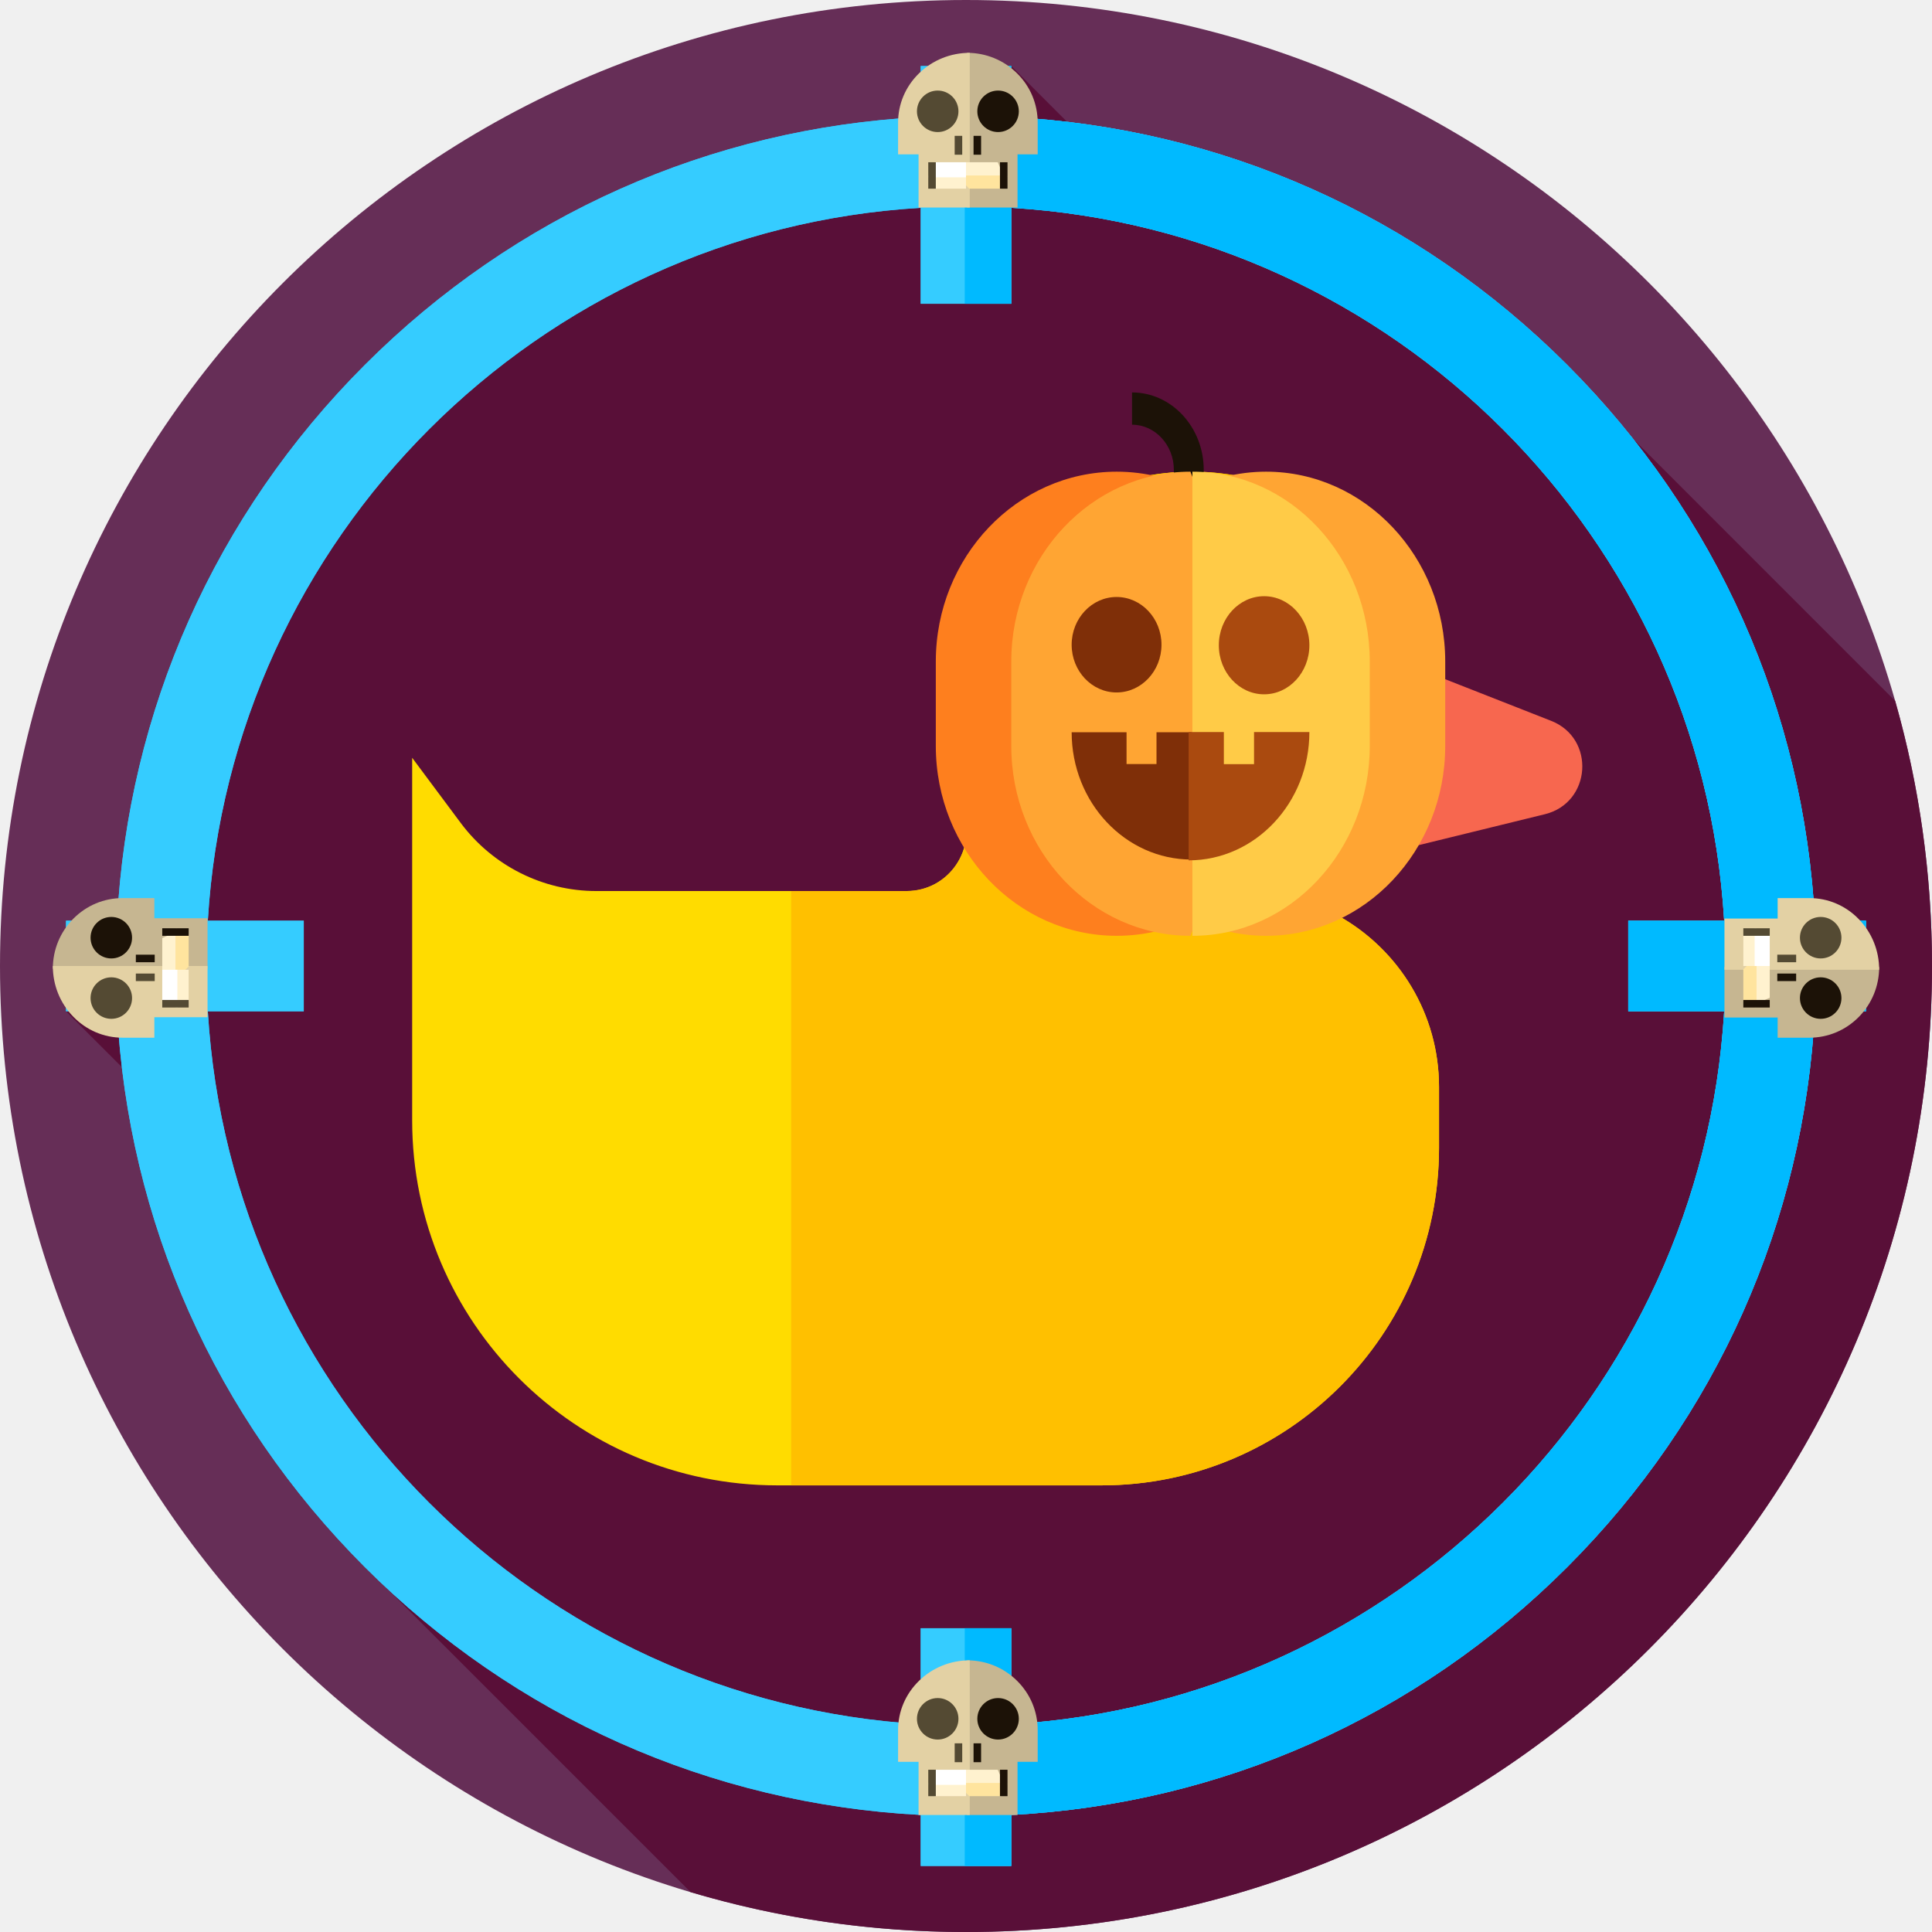
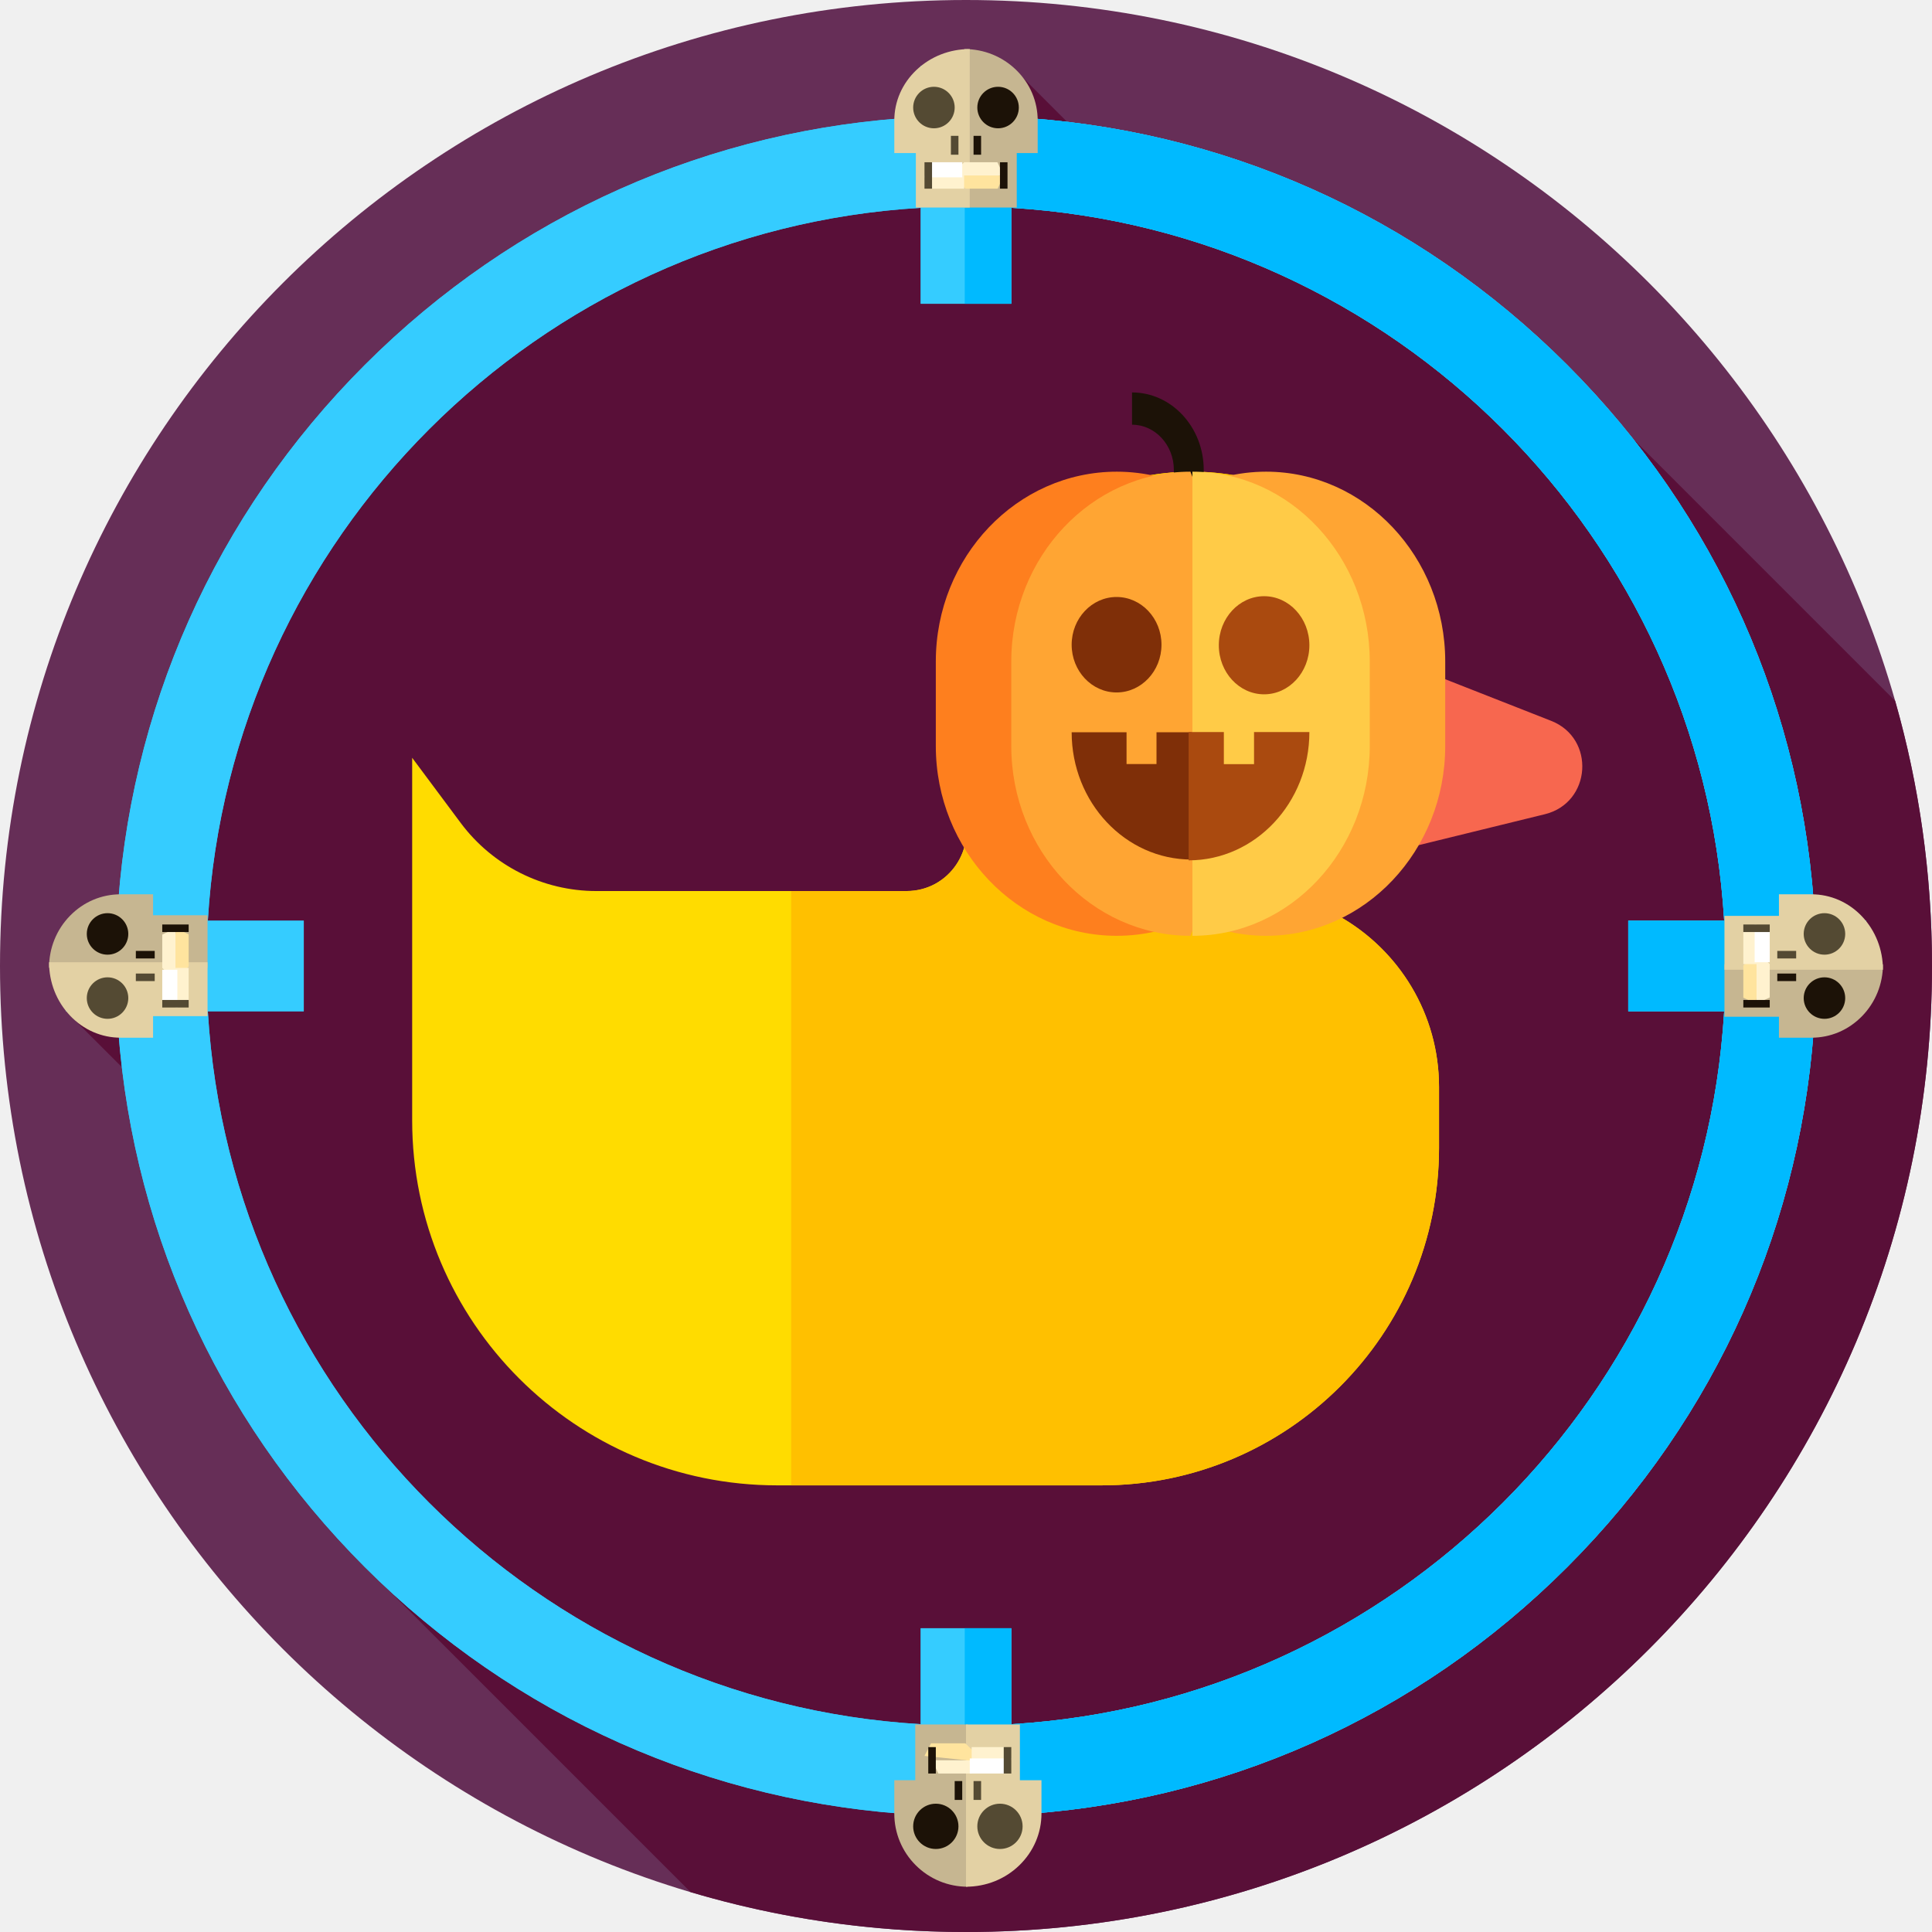
- <svg xmlns="http://www.w3.org/2000/svg" width="512px" height="512px" viewBox="0 0 512 512" version="1.1">
-   <defs />
-   <g id="Page-1" stroke="none" stroke-width="1" fill="none" fill-rule="evenodd">
-     <g id="server-logo" fill-rule="nonzero">
-       <circle id="Oval" fill="#662E57" cx="256" cy="256" r="256" />
-       <path d="M512,256 C512,231.641 508.596,208.077 502.24,185.756 L432.791,116.307 L305.207,54.707 L268,17.5 L223.667,49 L109.228,96.333 L54.707,205.667 L17.5,268 L54.707,305.207 L91.15,409.565 L183.008,501.423 C206.142,508.293 230.636,512 256,512 C397.385,512 512,397.385 512,256 Z" id="Shape" fill="#590F38" />
-       <path d="M240.267,236.137 C251.487,236.137 259.133,224.833 255.018,214.394 C252.094,206.975 250.487,198.894 250.487,190.435 C250.487,153.942 280.36,124.426 316.986,125.008 C351.509,125.556 379.968,153.328 381.308,187.829 C382.183,210.362 371.658,230.486 355.037,242.898 C370.751,251.827 381.358,268.705 381.358,288.07 L381.358,304.154 C381.358,353.574 341.295,393.637 291.875,393.637 L205.981,393.637 C152.546,393.637 109.228,350.319 109.228,296.883 L109.228,200.822 L122.092,218.087 C130.555,229.445 143.886,236.136 158.049,236.136 L240.267,236.136 L240.267,236.137 Z" id="Shape" fill="#FFDC00" />
-       <path d="M355.037,242.898 C371.658,230.486 382.183,210.362 381.308,187.829 C379.968,153.328 351.509,125.556 316.986,125.008 C280.36,124.427 250.487,153.943 250.487,190.436 C250.487,198.894 252.094,206.976 255.018,214.394 C259.133,224.832 251.487,236.137 240.267,236.137 L209.667,236.137 L209.667,393.637 L291.876,393.637 C341.296,393.637 381.359,353.574 381.359,304.154 L381.359,288.07 C381.358,268.705 370.751,251.827 355.037,242.898 Z" id="Shape" fill="#FFC000" />
-       <circle id="Oval" fill="#005C83" cx="335.31" cy="188.01" r="8.656" />
-       <path d="M381.358,179.357 L411.073,191.031 C422.887,195.672 421.741,212.753 409.414,215.775 L371.431,225.088 C371.431,225.088 355.738,225.058 351.583,215.364 C347.429,205.67 368.202,203.592 381.358,179.357 Z" id="Shape" fill="#F7674F" />
-       <path d="M494.5,244 L480.973,244 C478.071,188.332 455.018,136.405 415.307,96.693 C375.595,56.982 323.668,33.929 268,31.026 L268,17.5 L244,17.5 L244,31.026 C188.332,33.928 136.405,56.982 96.693,96.693 C56.981,136.404 33.929,188.332 31.027,244 L17.5,244 L17.5,268 L31.027,268 C33.929,323.668 56.982,375.595 96.694,415.307 C136.406,455.019 188.332,478.071 244,480.974 L244,494.5 L268,494.5 L268,480.974 C323.668,478.072 375.595,455.018 415.307,415.307 C455.018,375.596 478.071,323.669 480.973,268 L494.5,268 L494.5,244 Z M268,456.926 L268,431.5 L244,431.5 L244,456.926 C142.544,450.93 61.071,369.455 55.075,268 L80.5,268 L80.5,244 L55.075,244 C61.071,142.545 142.544,61.07 244,55.074 L244,80.5 L268,80.5 L268,55.074 C369.455,61.07 450.929,142.545 456.925,244 L431.5,244 L431.5,268 L456.925,268 C450.929,369.455 369.455,450.93 268,456.926 Z" id="Shape" fill="#35CCFF" />
-       <path d="M494.5,244 L480.973,244 C478.071,188.332 455.018,136.405 415.307,96.693 C375.595,56.982 323.668,33.929 268,31.026 L268,17.5 L244,17.5 L244,31.026 C188.332,33.928 136.405,56.982 96.693,96.693 C56.981,136.404 33.929,188.332 31.027,244 L17.5,244 L17.5,268 L31.027,268 C33.929,323.668 56.982,375.595 96.694,415.307 C136.406,455.019 188.332,478.071 244,480.974 L244,494.5 L268,494.5 L268,480.974 C323.668,478.072 375.595,455.018 415.307,415.307 C455.018,375.596 478.071,323.669 480.973,268 L494.5,268 L494.5,244 Z M268,456.926 L268,431.5 L244,431.5 L244,456.926 C142.544,450.93 61.071,369.455 55.075,268 L80.5,268 L80.5,244 L55.075,244 C61.071,142.545 142.544,61.07 244,55.074 L244,80.5 L268,80.5 L268,55.074 C369.455,61.07 450.929,142.545 456.925,244 L431.5,244 L431.5,268 L456.925,268 C450.929,369.455 369.455,450.93 268,456.926 Z" id="Shape" fill="#35CCFF" />
-       <path d="M480.973,244 C478.071,188.332 455.018,136.405 415.307,96.693 C375.595,56.982 323.668,33.929 268,31.026 L268,17.5 L255.667,17.5 L255.667,80.5 L268,80.5 L268,55.074 C369.455,61.07 450.929,142.545 456.925,244 L431.5,244 L431.5,268 L456.925,268 C450.929,369.455 369.455,450.93 268,456.926 L268,431.5 L255.667,431.5 L255.667,494.5 L268,494.5 L268,480.974 C323.668,478.072 375.595,455.018 415.307,415.307 C455.018,375.596 478.071,323.669 480.973,268 L494.5,268 L494.5,244 L480.973,244 Z" id="Shape" fill="#00BAFF" />
+ <svg xmlns="http://www.w3.org/2000/svg" width="512" height="512" viewBox="0 0 512 512">
+   <g fill="none">
+     <circle fill="#662E57" cx="256" cy="256" r="256" />
+     <path d="M512 256c0-24.359-3.404-47.923-9.76-70.244l-69.449-69.449-127.584-61.6L268 17.5 223.667 49 109.228 96.333 54.707 205.667 17.5 268l37.207 37.207L91.15 409.565l91.858 91.858C206.142 508.293 230.636 512 256 512c141.385 0 256-114.615 256-256z" fill="#590F38" />
+     <path d="M240.267 236.137c11.22 0 18.866-11.304 14.751-21.743a65.195 65.195 0 0 1-4.531-23.959c0-36.493 29.873-66.009 66.499-65.427 34.523.548 62.982 28.32 64.322 62.821.875 22.533-9.65 42.657-26.271 55.069 15.714 8.929 26.321 25.807 26.321 45.172v16.084c0 49.42-40.063 89.483-89.483 89.483h-85.894c-53.435 0-96.753-43.318-96.753-96.754v-96.061l12.864 17.265a44.84 44.84 0 0 0 35.957 18.049h82.218v.001z" fill="#FFDC00" />
+     <path d="M355.037 242.898c16.621-12.412 27.146-32.536 26.271-55.069-1.34-34.501-29.799-62.273-64.322-62.821-36.626-.581-66.499 28.935-66.499 65.428a65.19 65.19 0 0 0 4.531 23.958c4.115 10.438-3.531 21.743-14.751 21.743h-30.6v157.5h82.209c49.42 0 89.483-40.063 89.483-89.483V288.07c-.001-19.365-10.608-36.243-26.322-45.172z" fill="#FFC000" />
+     <circle fill="#005C83" cx="335.31" cy="188.01" r="8.656" />
+     <path d="M381.358 179.357l29.715 11.674c11.814 4.641 10.668 21.722-1.659 24.744l-37.983 9.313s-15.693-.03-19.848-9.724c-4.154-9.694 16.619-11.772 29.775-36.007z" fill="#F7674F" />
+     <path d="M494.5 244h-13.527c-2.902-55.668-25.955-107.595-65.666-147.307C375.595 56.982 323.668 33.929 268 31.026V17.5h-24v13.526c-55.668 2.902-107.595 25.956-147.307 65.667C56.981 136.404 33.929 188.332 31.027 244H17.5v24h13.527c2.902 55.668 25.955 107.595 65.667 147.307 39.712 39.712 91.638 62.764 147.306 65.667V494.5h24v-13.526c55.668-2.902 107.595-25.956 147.307-65.667 39.711-39.711 62.764-91.638 65.666-147.307H494.5v-24zM268 456.926V431.5h-24v25.426C142.544 450.93 61.071 369.455 55.075 268H80.5v-24H55.075C61.071 142.545 142.544 61.07 244 55.074V80.5h24V55.074C369.455 61.07 450.929 142.545 456.925 244H431.5v24h25.425C450.929 369.455 369.455 450.93 268 456.926z" fill="#35CCFF" />
+     <path d="M494.5 244h-13.527c-2.902-55.668-25.955-107.595-65.666-147.307C375.595 56.982 323.668 33.929 268 31.026V17.5h-24v13.526c-55.668 2.902-107.595 25.956-147.307 65.667C56.981 136.404 33.929 188.332 31.027 244H17.5v24h13.527c2.902 55.668 25.955 107.595 65.667 147.307 39.712 39.712 91.638 62.764 147.306 65.667V494.5h24v-13.526c55.668-2.902 107.595-25.956 147.307-65.667 39.711-39.711 62.764-91.638 65.666-147.307H494.5v-24zM268 456.926V431.5h-24v25.426C142.544 450.93 61.071 369.455 55.075 268H80.5v-24H55.075C61.071 142.545 142.544 61.07 244 55.074V80.5h24V55.074C369.455 61.07 450.929 142.545 456.925 244H431.5v24h25.425C450.929 369.455 369.455 450.93 268 456.926z" fill="#35CCFF" />
+     <path d="M480.973 244c-2.902-55.668-25.955-107.595-65.666-147.307C375.595 56.982 323.668 33.929 268 31.026V17.5h-12.333v63H268V55.074C369.455 61.07 450.929 142.545 456.925 244H431.5v24h25.425C450.929 369.455 369.455 450.93 268 456.926V431.5h-12.333v63H268v-13.526c55.668-2.902 107.595-25.956 147.307-65.667 39.711-39.711 62.764-91.638 65.666-147.307H494.5v-24h-13.527z" fill="#00BAFF" />
+     <g transform="rotate(-180 138 250)">
+       <path d="M33.309 5.682A19.318 19.318 0 0 0 19.57 0L12 21.5 19.57 43H33.45V28.219H39V19.4a19.259 19.259 0 0 0-5.691-13.718z" fill="#C6B691" />
+       <path d="M5.858 5.682C2.081 9.347 0 14.22 0 19.4v8.819h5.714V43H20V0C14.658 0 9.635 2.018 5.858 5.682z" fill="#E3D1A4" />
+       <path fill="#544A33" d="M16 23H18V28H16z" />
+       <path fill="#1C1207" d="M21 23H23V28H21z" />
+       <path d="M11 22c-3.308 0-6-2.692-6-6s2.692-6 6-6 6 2.692 6 6-2.692 6-6 6z" fill="#544A33" />
+       <path d="M28 22c-3.308 0-6-2.692-6-6s2.692-6 6-6 6 2.692 6 6-2.692 6-6 6z" fill="#1C1207" />
+       <path fill="#FFE49E" d="M31 34.667L29.27 38 20.189 38 15 33z" />
+       <g transform="translate(8 30)" fill="#FFF2CF">
+         <path d="M10.5 1.75L10.5 7 1.68 7 0 3.5z" />
+         <path d="M19.32 0L21 3.5 10.5 3.5 8.82 1.75 10.5 0z" />
+       </g>
+       <path fill="#FFF" d="M19 30L19 34 8 34 9.76 30z" />
+       <path fill="#1C1207" d="M28 30H30V37H28z" />
+       <path fill="#544A33" d="M8 30H10V37H8z" />
    </g>
-     <g id="skull" transform="translate(238, 440)" fill-rule="nonzero">
-       <path d="M31.52,5.418 C27.986,1.924 23.287,0 18.29,0 L11,20.5 L18.29,41 L31.654,41 L31.654,26.906 L37,26.906 L37,18.498 C37,13.557 35.054,8.912 31.52,5.418 Z" id="Shape" fill="#C6B691" />
-       <path d="M5.565,5.418 C1.976,8.912 0,13.557 0,18.498 L0,26.906 L5.429,26.906 L5.429,41 L19,41 L19,0 C13.925,0 9.154,1.924 5.565,5.418 Z" id="Shape" fill="#E3D1A4" />
-       <rect id="Rectangle-path" fill="#544A33" x="15" y="22" width="2" height="5" />
-       <rect id="Rectangle-path" fill="#1C1207" x="20" y="22" width="2" height="5" />
-       <path d="M10.5,21 C7.467,21 5,18.533 5,15.5 C5,12.467 7.467,10 10.5,10 C13.533,10 16,12.467 16,15.5 C16,18.533 13.533,21 10.5,21 Z" id="Shape" fill="#544A33" />
-       <path d="M26.5,21 C23.467,21 21,18.533 21,15.5 C21,12.467 23.467,10 26.5,10 C29.533,10 32,12.467 32,15.5 C32,18.533 29.533,21 26.5,21 Z" id="Shape" fill="#1C1207" />
-       <polygon id="Shape" fill="#FFE49E" points="29 32.667 27.378 36 18.865 36 14 31" />
-       <g id="Group" transform="translate(8, 29)" fill="#FFF2CF">
-         <polygon id="Shape" points="10 1.75 10 7 1.6 7 0 3.5" />
-         <polygon id="Shape" points="18.4 0 20 3.5 10 3.5 8.4 1.75 10 0" />
+     <g transform="rotate(-90 144 131)">
+       <path d="M32.309 5.55C28.639 1.971 23.759 0 18.57 0L11 21l7.57 21H32.45V27.562H38V18.95c0-5.061-2.021-9.82-5.691-13.399z" fill="#C6B691" />
+       <path d="M5.858 5.55C2.081 9.13 0 13.888 0 18.95v8.613h5.714V42H20V0C14.658 0 9.635 1.971 5.858 5.55z" fill="#E3D1A4" />
+       <path fill="#544A33" d="M15 23H17V28H15z" />
+       <path fill="#1C1207" d="M21 23H23V28H21z" />
+       <path d="M10.5 21A5.506 5.506 0 0 1 5 15.5c0-3.033 2.467-5.5 5.5-5.5s5.5 2.467 5.5 5.5-2.467 5.5-5.5 5.5z" fill="#544A33" />
+       <path d="M27.5 21a5.506 5.506 0 0 1-5.5-5.5c0-3.033 2.467-5.5 5.5-5.5s5.5 2.467 5.5 5.5-2.467 5.5-5.5 5.5z" fill="#1C1207" />
+       <path fill="#FFE49E" d="M29 33.667L27.378 37 18.865 37 14 32z" />
+       <g transform="translate(8 30)" fill="#FFF2CF">
+         <path d="M10.5 1.75L10.5 7 1.68 7 0 3.5z" />
+         <path d="M19.32 0L21 3.5 10.5 3.5 8.82 1.75 10.5 0z" />
      </g>
-       <polygon id="Shape" fill="#FFFFFF" points="18 29 18 33 8 33 9.6 29" />
-       <rect id="Rectangle-path" fill="#1C1207" x="27" y="29" width="2" height="7" />
-       <rect id="Rectangle-path" fill="#544A33" x="8" y="29" width="2" height="7" />
+       <path fill="#FFF" d="M18 30L18 34 8 34 9.6 30z" />
+       <path fill="#1C1207" d="M28 30H30V37H28z" />
+       <path fill="#544A33" d="M8 30H10V37H8z" />
    </g>
-     <g id="skull" transform="translate(34.5, 256.5) rotate(-90) translate(-34.5, -256.5) translate(16, 236)" fill-rule="nonzero">
-       <path d="M31.52,5.418 C27.986,1.924 23.287,0 18.29,0 L11,20.5 L18.29,41 L31.654,41 L31.654,26.906 L37,26.906 L37,18.498 C37,13.557 35.054,8.912 31.52,5.418 Z" id="Shape" fill="#C6B691" />
-       <path d="M5.565,5.418 C1.976,8.912 0,13.557 0,18.498 L0,26.906 L5.429,26.906 L5.429,41 L19,41 L19,0 C13.925,0 9.154,1.924 5.565,5.418 Z" id="Shape" fill="#E3D1A4" />
-       <rect id="Rectangle-path" fill="#544A33" x="15" y="22" width="2" height="5" />
-       <rect id="Rectangle-path" fill="#1C1207" x="20" y="22" width="2" height="5" />
-       <path d="M10.5,21 C7.467,21 5,18.533 5,15.5 C5,12.467 7.467,10 10.5,10 C13.533,10 16,12.467 16,15.5 C16,18.533 13.533,21 10.5,21 Z" id="Shape" fill="#544A33" />
-       <path d="M26.5,21 C23.467,21 21,18.533 21,15.5 C21,12.467 23.467,10 26.5,10 C29.533,10 32,12.467 32,15.5 C32,18.533 29.533,21 26.5,21 Z" id="Shape" fill="#1C1207" />
-       <polygon id="Shape" fill="#FFE49E" points="29 32.667 27.378 36 18.865 36 14 31" />
-       <g id="Group" transform="translate(8, 29)" fill="#FFF2CF">
-         <polygon id="Shape" points="10 1.75 10 7 1.6 7 0 3.5" />
-         <polygon id="Shape" points="18.4 0 20 3.5 10 3.5 8.4 1.75 10 0" />
+     <g transform="rotate(90 131 368)">
+       <path d="M32.309 5.55C28.639 1.971 23.759 0 18.57 0L11 21l7.57 21H32.45V27.562H38V18.95c0-5.061-2.021-9.82-5.691-13.399z" fill="#C6B691" />
+       <path d="M5.858 5.55C2.081 9.13 0 13.888 0 18.95v8.613h5.714V42H20V0C14.658 0 9.635 1.971 5.858 5.55z" fill="#E3D1A4" />
+       <path fill="#544A33" d="M15 23H17V28H15z" />
+       <path fill="#1C1207" d="M21 23H23V28H21z" />
+       <path d="M10.5 21A5.506 5.506 0 0 1 5 15.5c0-3.033 2.467-5.5 5.5-5.5s5.5 2.467 5.5 5.5-2.467 5.5-5.5 5.5z" fill="#544A33" />
+       <path d="M27.5 21a5.506 5.506 0 0 1-5.5-5.5c0-3.033 2.467-5.5 5.5-5.5s5.5 2.467 5.5 5.5-2.467 5.5-5.5 5.5z" fill="#1C1207" />
+       <path fill="#FFE49E" d="M29 33.667L27.378 37 18.865 37 14 32z" />
+       <g transform="translate(8 30)" fill="#FFF2CF">
+         <path d="M10.5 1.75L10.5 7 1.68 7 0 3.5z" />
+         <path d="M19.32 0L21 3.5 10.5 3.5 8.82 1.75 10.5 0z" />
      </g>
-       <polygon id="Shape" fill="#FFFFFF" points="18 29 18 33 8 33 9.6 29" />
-       <rect id="Rectangle-path" fill="#1C1207" x="27" y="29" width="2" height="7" />
-       <rect id="Rectangle-path" fill="#544A33" x="8" y="29" width="2" height="7" />
+       <path fill="#FFF" d="M18 30L18 34 8 34 9.6 30z" />
+       <path fill="#1C1207" d="M28 30H30V37H28z" />
+       <path fill="#544A33" d="M8 30H10V37H8z" />
    </g>
-     <g id="skull" transform="translate(477.5, 256.5) rotate(-270) translate(-477.5, -256.5) translate(459, 236)" fill-rule="nonzero">
-       <path d="M31.52,5.418 C27.986,1.924 23.287,0 18.29,0 L11,20.5 L18.29,41 L31.654,41 L31.654,26.906 L37,26.906 L37,18.498 C37,13.557 35.054,8.912 31.52,5.418 Z" id="Shape" fill="#C6B691" />
-       <path d="M5.565,5.418 C1.976,8.912 0,13.557 0,18.498 L0,26.906 L5.429,26.906 L5.429,41 L19,41 L19,0 C13.925,0 9.154,1.924 5.565,5.418 Z" id="Shape" fill="#E3D1A4" />
-       <rect id="Rectangle-path" fill="#544A33" x="15" y="22" width="2" height="5" />
-       <rect id="Rectangle-path" fill="#1C1207" x="20" y="22" width="2" height="5" />
-       <path d="M10.5,21 C7.467,21 5,18.533 5,15.5 C5,12.467 7.467,10 10.5,10 C13.533,10 16,12.467 16,15.5 C16,18.533 13.533,21 10.5,21 Z" id="Shape" fill="#544A33" />
-       <path d="M26.5,21 C23.467,21 21,18.533 21,15.5 C21,12.467 23.467,10 26.5,10 C29.533,10 32,12.467 32,15.5 C32,18.533 29.533,21 26.5,21 Z" id="Shape" fill="#1C1207" />
-       <polygon id="Shape" fill="#FFE49E" points="29 32.667 27.378 36 18.865 36 14 31" />
-       <g id="Group" transform="translate(8, 29)" fill="#FFF2CF">
-         <polygon id="Shape" points="10 1.75 10 7 1.6 7 0 3.5" />
-         <polygon id="Shape" points="18.4 0 20 3.5 10 3.5 8.4 1.75 10 0" />
+     <g transform="translate(237 13)">
+       <path d="M32.309 5.55C28.639 1.971 23.759 0 18.57 0L11 21l7.57 21H32.45V27.562H38V18.95c0-5.061-2.021-9.82-5.691-13.399z" fill="#C6B691" />
+       <path d="M5.858 5.55C2.081 9.13 0 13.888 0 18.95v8.613h5.714V42H20V0C14.658 0 9.635 1.971 5.858 5.55z" fill="#E3D1A4" />
+       <path fill="#544A33" d="M15 23H17V28H15z" />
+       <path fill="#1C1207" d="M21 23H23V28H21z" />
+       <path d="M10.5 21A5.506 5.506 0 0 1 5 15.5c0-3.033 2.467-5.5 5.5-5.5s5.5 2.467 5.5 5.5-2.467 5.5-5.5 5.5z" fill="#544A33" />
+       <path d="M27.5 21a5.506 5.506 0 0 1-5.5-5.5c0-3.033 2.467-5.5 5.5-5.5s5.5 2.467 5.5 5.5-2.467 5.5-5.5 5.5z" fill="#1C1207" />
+       <path fill="#FFE49E" d="M29 33.667L27.378 37 18.865 37 14 32z" />
+       <g transform="translate(8 30)" fill="#FFF2CF">
+         <path d="M10.5 1.75L10.5 7 1.68 7 0 3.5z" />
+         <path d="M19.32 0L21 3.5 10.5 3.5 8.82 1.75 10.5 0z" />
      </g>
-       <polygon id="Shape" fill="#FFFFFF" points="18 29 18 33 8 33 9.6 29" />
-       <rect id="Rectangle-path" fill="#1C1207" x="27" y="29" width="2" height="7" />
-       <rect id="Rectangle-path" fill="#544A33" x="8" y="29" width="2" height="7" />
+       <path fill="#FFF" d="M18 30L18 34 8 34 9.6 30z" />
+       <path fill="#1C1207" d="M28 30H30V37H28z" />
+       <path fill="#544A33" d="M8 30H10V37H8z" />
    </g>
-     <g id="skull" transform="translate(238, 14)" fill-rule="nonzero">
-       <path d="M31.52,5.418 C27.986,1.924 23.287,0 18.29,0 L11,20.5 L18.29,41 L31.654,41 L31.654,26.906 L37,26.906 L37,18.498 C37,13.557 35.054,8.912 31.52,5.418 Z" id="Shape" fill="#C6B691" />
-       <path d="M5.565,5.418 C1.976,8.912 0,13.557 0,18.498 L0,26.906 L5.429,26.906 L5.429,41 L19,41 L19,0 C13.925,0 9.154,1.924 5.565,5.418 Z" id="Shape" fill="#E3D1A4" />
-       <rect id="Rectangle-path" fill="#544A33" x="15" y="22" width="2" height="5" />
-       <rect id="Rectangle-path" fill="#1C1207" x="20" y="22" width="2" height="5" />
-       <path d="M10.5,21 C7.467,21 5,18.533 5,15.5 C5,12.467 7.467,10 10.5,10 C13.533,10 16,12.467 16,15.5 C16,18.533 13.533,21 10.5,21 Z" id="Shape" fill="#544A33" />
-       <path d="M26.5,21 C23.467,21 21,18.533 21,15.5 C21,12.467 23.467,10 26.5,10 C29.533,10 32,12.467 32,15.5 C32,18.533 29.533,21 26.5,21 Z" id="Shape" fill="#1C1207" />
-       <polygon id="Shape" fill="#FFE49E" points="29 32.667 27.378 36 18.865 36 14 31" />
-       <g id="Group" transform="translate(8, 29)" fill="#FFF2CF">
-         <polygon id="Shape" points="10 1.75 10 7 1.6 7 0 3.5" />
-         <polygon id="Shape" points="18.4 0 20 3.5 10 3.5 8.4 1.75 10 0" />
+     <g transform="matrix(-1 0 0 1 383 104)">
+       <path d="M71.917 29H64v-8.476C64 9.207 72.523 0 83 0v8.552c-6.111 0-11.083 5.37-11.083 11.972V29z" fill="#1C1207" />
+       <path d="M87.044 21c-3.722 0-7.438.454-11.044 1.35v120.3A45.876 45.876 0 0 0 87.044 144C113.487 144 135 121.427 135 93.682V71.318C135 43.573 113.487 21 87.044 21z" fill="#FE7F1E" />
+       <g transform="translate(0 21)" fill="#FFA533">
+         <path d="M47.477 0c3.685 0 7.364.454 10.934 1.35v120.3A44.988 44.988 0 0 1 47.477 123C21.298 123 0 100.427 0 72.682V50.318C0 22.573 21.298 0 47.477 0z" />
+         <path d="M115 50.318v22.364C115 100.427 93.701 123 67.523 123L43.784 61.5 67.523 0C93.7 0 115 22.573 115 50.318z" />
      </g>
-       <polygon id="Shape" fill="#FFFFFF" points="18 29 18 33 8 33 9.6 29" />
-       <rect id="Rectangle-path" fill="#1C1207" x="27" y="29" width="2" height="7" />
-       <rect id="Rectangle-path" fill="#544A33" x="8" y="29" width="2" height="7" />
-     </g>
-     <g id="pumpkin" transform="translate(315.5, 176) scale(-1, 1) translate(-315.5, -176) translate(248, 104)" fill-rule="nonzero">
-       <path d="M71.917,29 L64,29 L64,20.524 C64,9.207 72.523,0 83,0 L83,8.552 C76.889,8.552 71.917,13.922 71.917,20.524 L71.917,29 Z" id="Shape" fill="#1C1207" />
-       <path d="M87.044,21 C83.322,21 79.606,21.454 76,22.349 L76,142.651 C79.606,143.546 83.322,144 87.044,144 C113.487,144 135,121.427 135,93.682 L135,71.318 C135,43.573 113.487,21 87.044,21 Z" id="Shape" fill="#FE7F1E" />
-       <g id="Group" transform="translate(0, 21)" fill="#FFA533">
-         <path d="M47.477,0 C51.162,0 54.841,0.454 58.411,1.349 L58.411,121.651 C54.841,122.546 51.162,123 47.477,123 C21.298,123 0,100.427 0,72.682 L0,50.318 C0,22.573 21.298,0 47.477,0 Z" id="Shape" />
-         <path d="M115,50.318 L115,72.682 C115,100.427 93.701,123 67.523,123 L43.784,61.5 L67.523,0 C93.701,0 115,22.573 115,50.318 Z" id="Shape" />
+       <path d="M67 21v123c-25.915 0-47-22.573-47-50.318V71.318C20 43.573 41.085 21 67 21z" fill="#FFCB47" />
+       <path d="M48 80c-6.617 0-12-5.832-12-13s5.383-13 12-13 12 5.832 12 13-5.383 13-12 13z" fill="#AA4A0F" />
+       <g transform="translate(58 54)" fill="#7F2F08">
+         <path d="M29.097 25.508c-6.564 0-11.903-5.675-11.903-12.65 0-6.976 5.34-12.65 11.903-12.65C35.66.207 41 5.881 41 12.857c0 6.975-5.34 12.65-11.903 12.65zm-2.645 10.543v8.434h-7.936v-8.434H9.258L.188 52.92l9.07 16.867C26.761 69.786 41 54.651 41 36.051H26.452z" />
      </g>
-       <path d="M67,21 L67,144 C41.085,144 20,121.427 20,93.682 L20,71.318 C20,43.573 41.085,21 67,21 Z" id="Shape" fill="#FFCB47" />
-       <path d="M48,80 C41.383,80 36,74.168 36,67 C36,59.832 41.383,54 48,54 C54.617,54 60,59.832 60,67 C60,74.168 54.617,80 48,80 Z" id="Shape" fill="#AA4A0F" />
-       <g id="Group" transform="translate(58, 54)" fill="#7F2F08">
-         <path d="M29.097,25.508 C22.533,25.508 17.194,19.833 17.194,12.858 C17.194,5.882 22.533,0.207 29.097,0.207 C35.66,0.207 41,5.882 41,12.858 C41,19.833 35.66,25.508 29.097,25.508 Z" id="Shape" />
-         <path d="M26.452,36.051 L26.452,44.485 L18.516,44.485 L18.516,36.051 L9.258,36.051 L0.189,52.919 L9.258,69.786 C26.761,69.786 41,54.651 41,36.051 L26.452,36.051 Z" id="Shape" />
-       </g>
-       <path d="M58.667,90 L58.667,98.5 L50.667,98.5 L50.667,90 L36,90 C36,108.745 50.354,124 68,124 L68,90 L58.667,90 Z" id="Shape" fill="#AA4A0F" />
+       <path d="M58.667 90v8.5h-8V90H36c0 18.745 14.354 34 32 34V90h-9.333z" fill="#AA4A0F" />
    </g>
  </g>
</svg>
